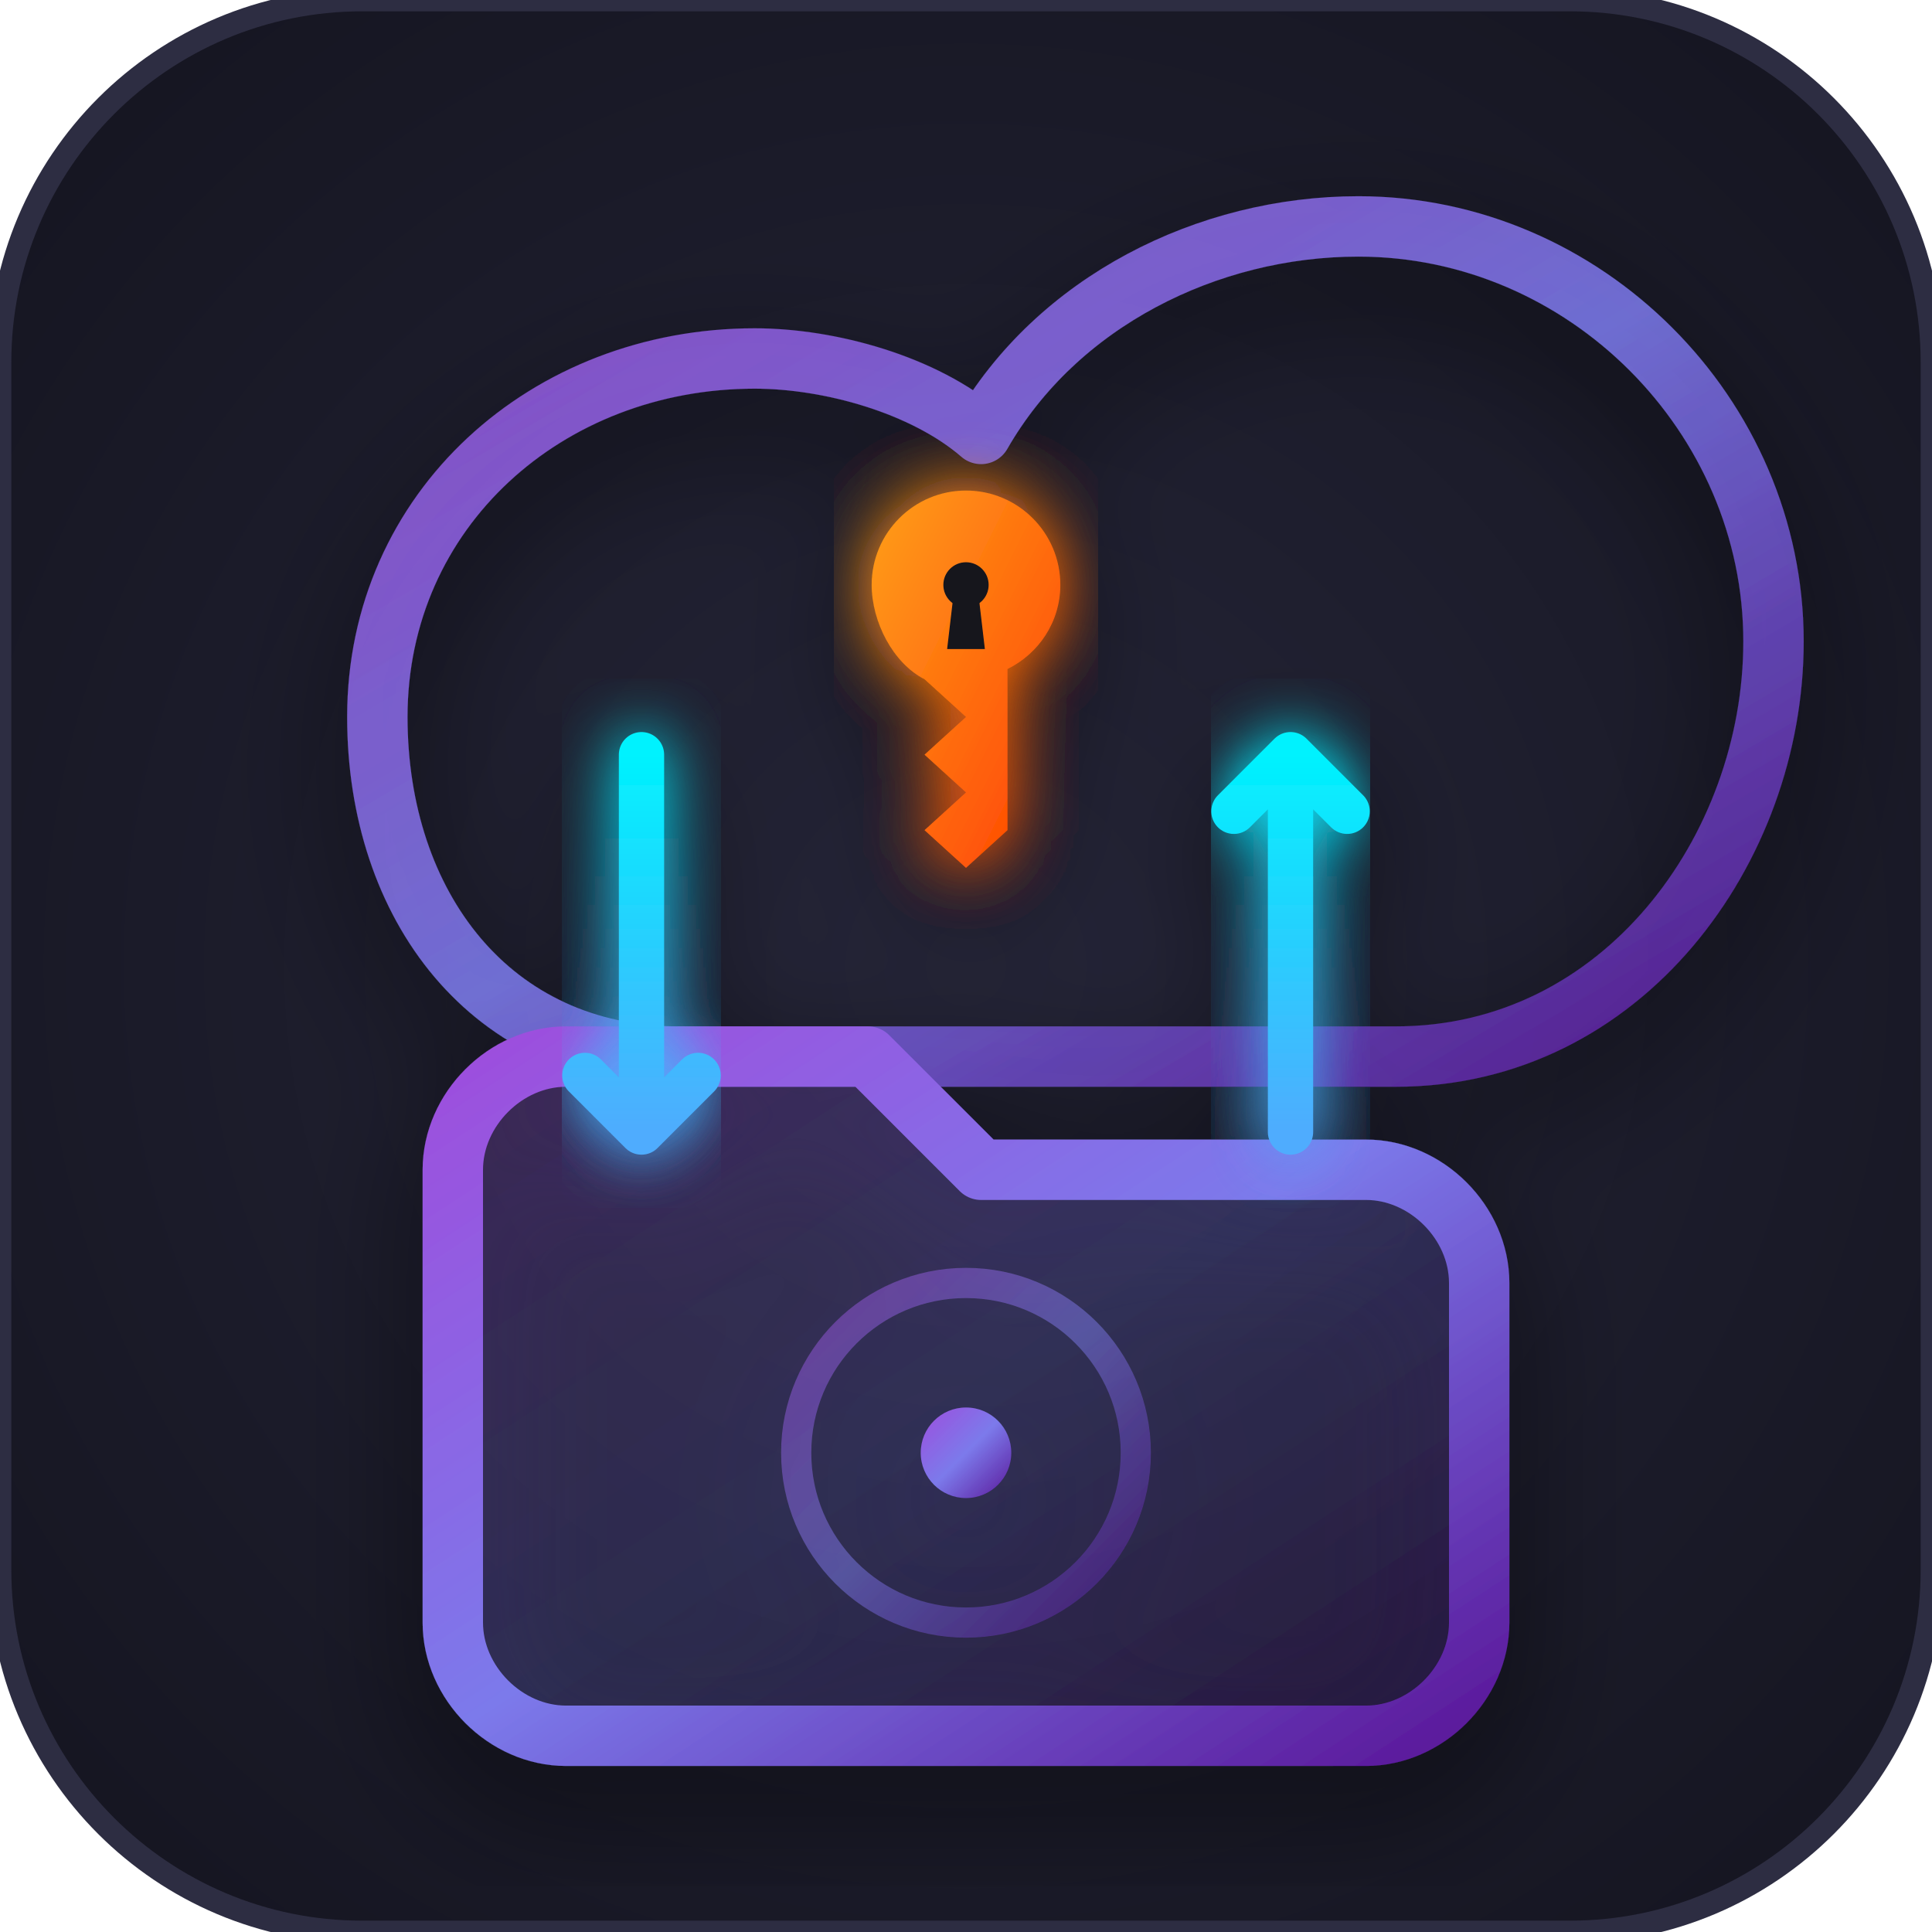
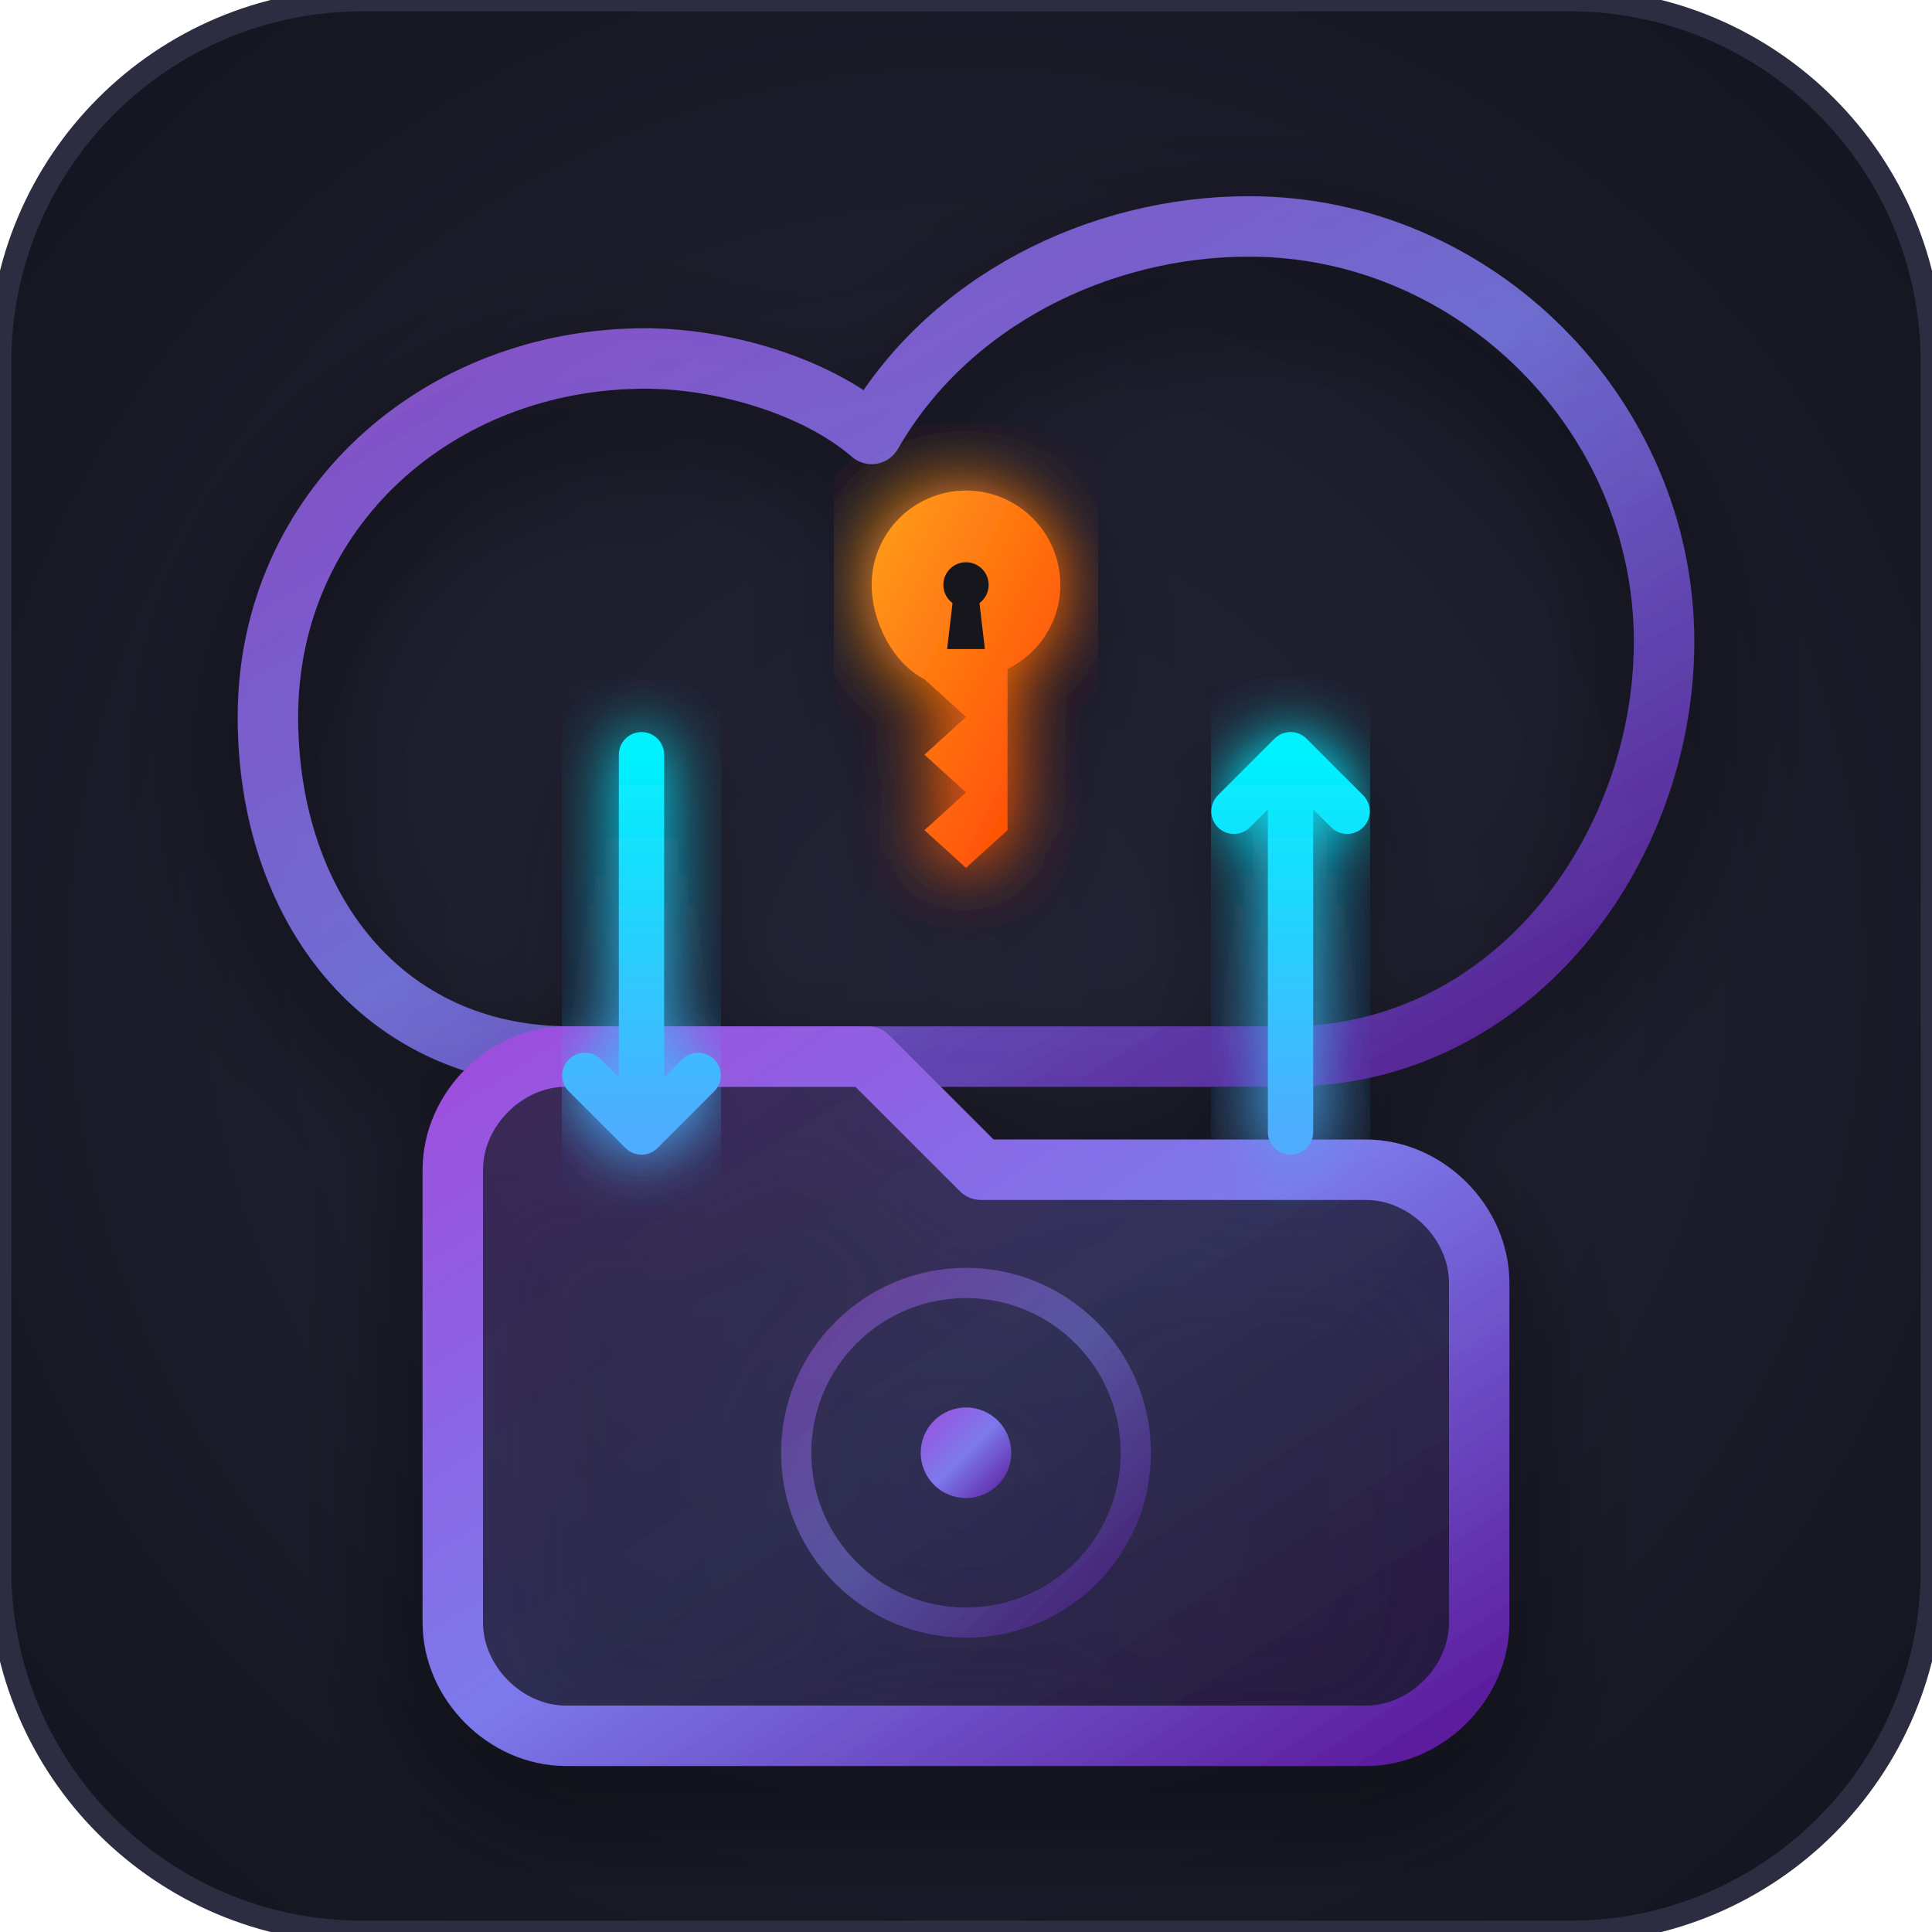
<svg xmlns="http://www.w3.org/2000/svg" viewBox="0 0 512 512" width="100%" height="100%">
  <defs>
    <radialGradient id="bgGrad" cx="50%" cy="50%" r="70%">
      <stop offset="0%" stop-color="#252538" />
      <stop offset="100%" stop-color="#14141f" />
    </radialGradient>
    <linearGradient id="purpleGrad" x1="0%" y1="0%" x2="100%" y2="100%">
      <stop offset="0%" stop-color="#9d4edd" />
      <stop offset="50%" stop-color="#7c7aeb" />
      <stop offset="100%" stop-color="#5a189a" />
    </linearGradient>
    <linearGradient id="cyanGrad" x1="0%" y1="0%" x2="0%" y2="100%">
      <stop offset="0%" stop-color="#00f2fe" />
      <stop offset="100%" stop-color="#4facfe" />
    </linearGradient>
    <linearGradient id="accentGrad" x1="0%" y1="0%" x2="100%" y2="100%">
      <stop offset="0%" stop-color="#ff9f1c" />
      <stop offset="100%" stop-color="#ff4000" />
    </linearGradient>
    <filter id="dropShadow" x="-10%" y="-10%" width="120%" height="120%">
      <feDropShadow dx="0" dy="12" stdDeviation="16" flood-color="#000" flood-opacity="0.6" />
    </filter>
    <filter id="glow" x="-20%" y="-20%" width="140%" height="140%">
      <feGaussianBlur stdDeviation="8" result="blur" />
      <feComposite in="SourceGraphic" in2="blur" operator="over" />
    </filter>
  </defs>
  <rect width="512" height="512" rx="96" fill="url(#bgGrad)" stroke="#2d2d42" stroke-width="6" />
  <g filter="url(#dropShadow)">
-     <path d="M180,280 C130,280 100,240 100,190 C100,135 145,95 200,95 C220,95 245,102 260,115 C280,80 320,60 360,60 C420,60 470,110 470,170 C470,225 430,280 370,280 Z" fill="none" stroke="url(#purpleGrad)" stroke-width="16" stroke-linecap="round" stroke-linejoin="round" opacity="0.85" />
+     <g transform="translate(-29, 0)">
+       <path d="M180,280 C130,280 100,240 100,190 C100,135 145,95 200,95 C220,95 245,102 260,115 C280,80 320,60 360,60 C420,60 470,110 470,170 C470,225 430,280 370,280 Z" fill="none" stroke="url(#purpleGrad)" stroke-width="16" stroke-linecap="round" stroke-linejoin="round" opacity="0.85" />
+     </g>
    <path d="M120,380 L120,430 C120,446 134,460 150,460 L362,460 C378,460 392,446 392,430 L392,340 C392,324 378,310 362,310 L260,310 L230,280 L150,280 C134,280 120,294 120,310 Z" fill="url(#purpleGrad)" opacity="0.15" />
    <path d="M120,380 L120,430 C120,446 134,460 150,460 L362,460 C378,460 392,446 392,430 L392,340 C392,324 378,310 362,310 L260,310 L230,280 L150,280 C134,280 120,294 120,310 Z" fill="none" stroke="url(#purpleGrad)" stroke-width="16" stroke-linejoin="round" />
    <circle cx="256" cy="385" r="45" fill="none" stroke="url(#purpleGrad)" stroke-width="8" opacity="0.5" />
    <circle cx="256" cy="385" r="12" fill="url(#purpleGrad)" />
    <g transform="translate(231, 130)">
      <path d="M25,0 C38.8,0 50,11.2 50,25 C50,34.8 44.3,43.2 36,47.3 L36,90 L25,100 L14,90 L25,80 L14,70 L25,60 L14,50 C5.7,45.8 0,34.8 0,25 C0,11.2 11.2,0 25,0 Z" fill="url(#accentGrad)" filter="url(#glow)" />
      <circle cx="25" cy="25" r="6" fill="#14141f" />
      <path d="M22,25 L28,25 L30,42 L20,42 Z" fill="#14141f" />
    </g>
    <path d="M170,200 L170,300 M170,300 L155,285 M170,300 L185,285" fill="none" stroke="url(#cyanGrad)" stroke-width="12" stroke-linecap="round" stroke-linejoin="round" filter="url(#glow)" />
    <path d="M342,300 L342,200 M342,200 L327,215 M342,200 L357,215" fill="none" stroke="url(#cyanGrad)" stroke-width="12" stroke-linecap="round" stroke-linejoin="round" filter="url(#glow)" />
  </g>
</svg>
